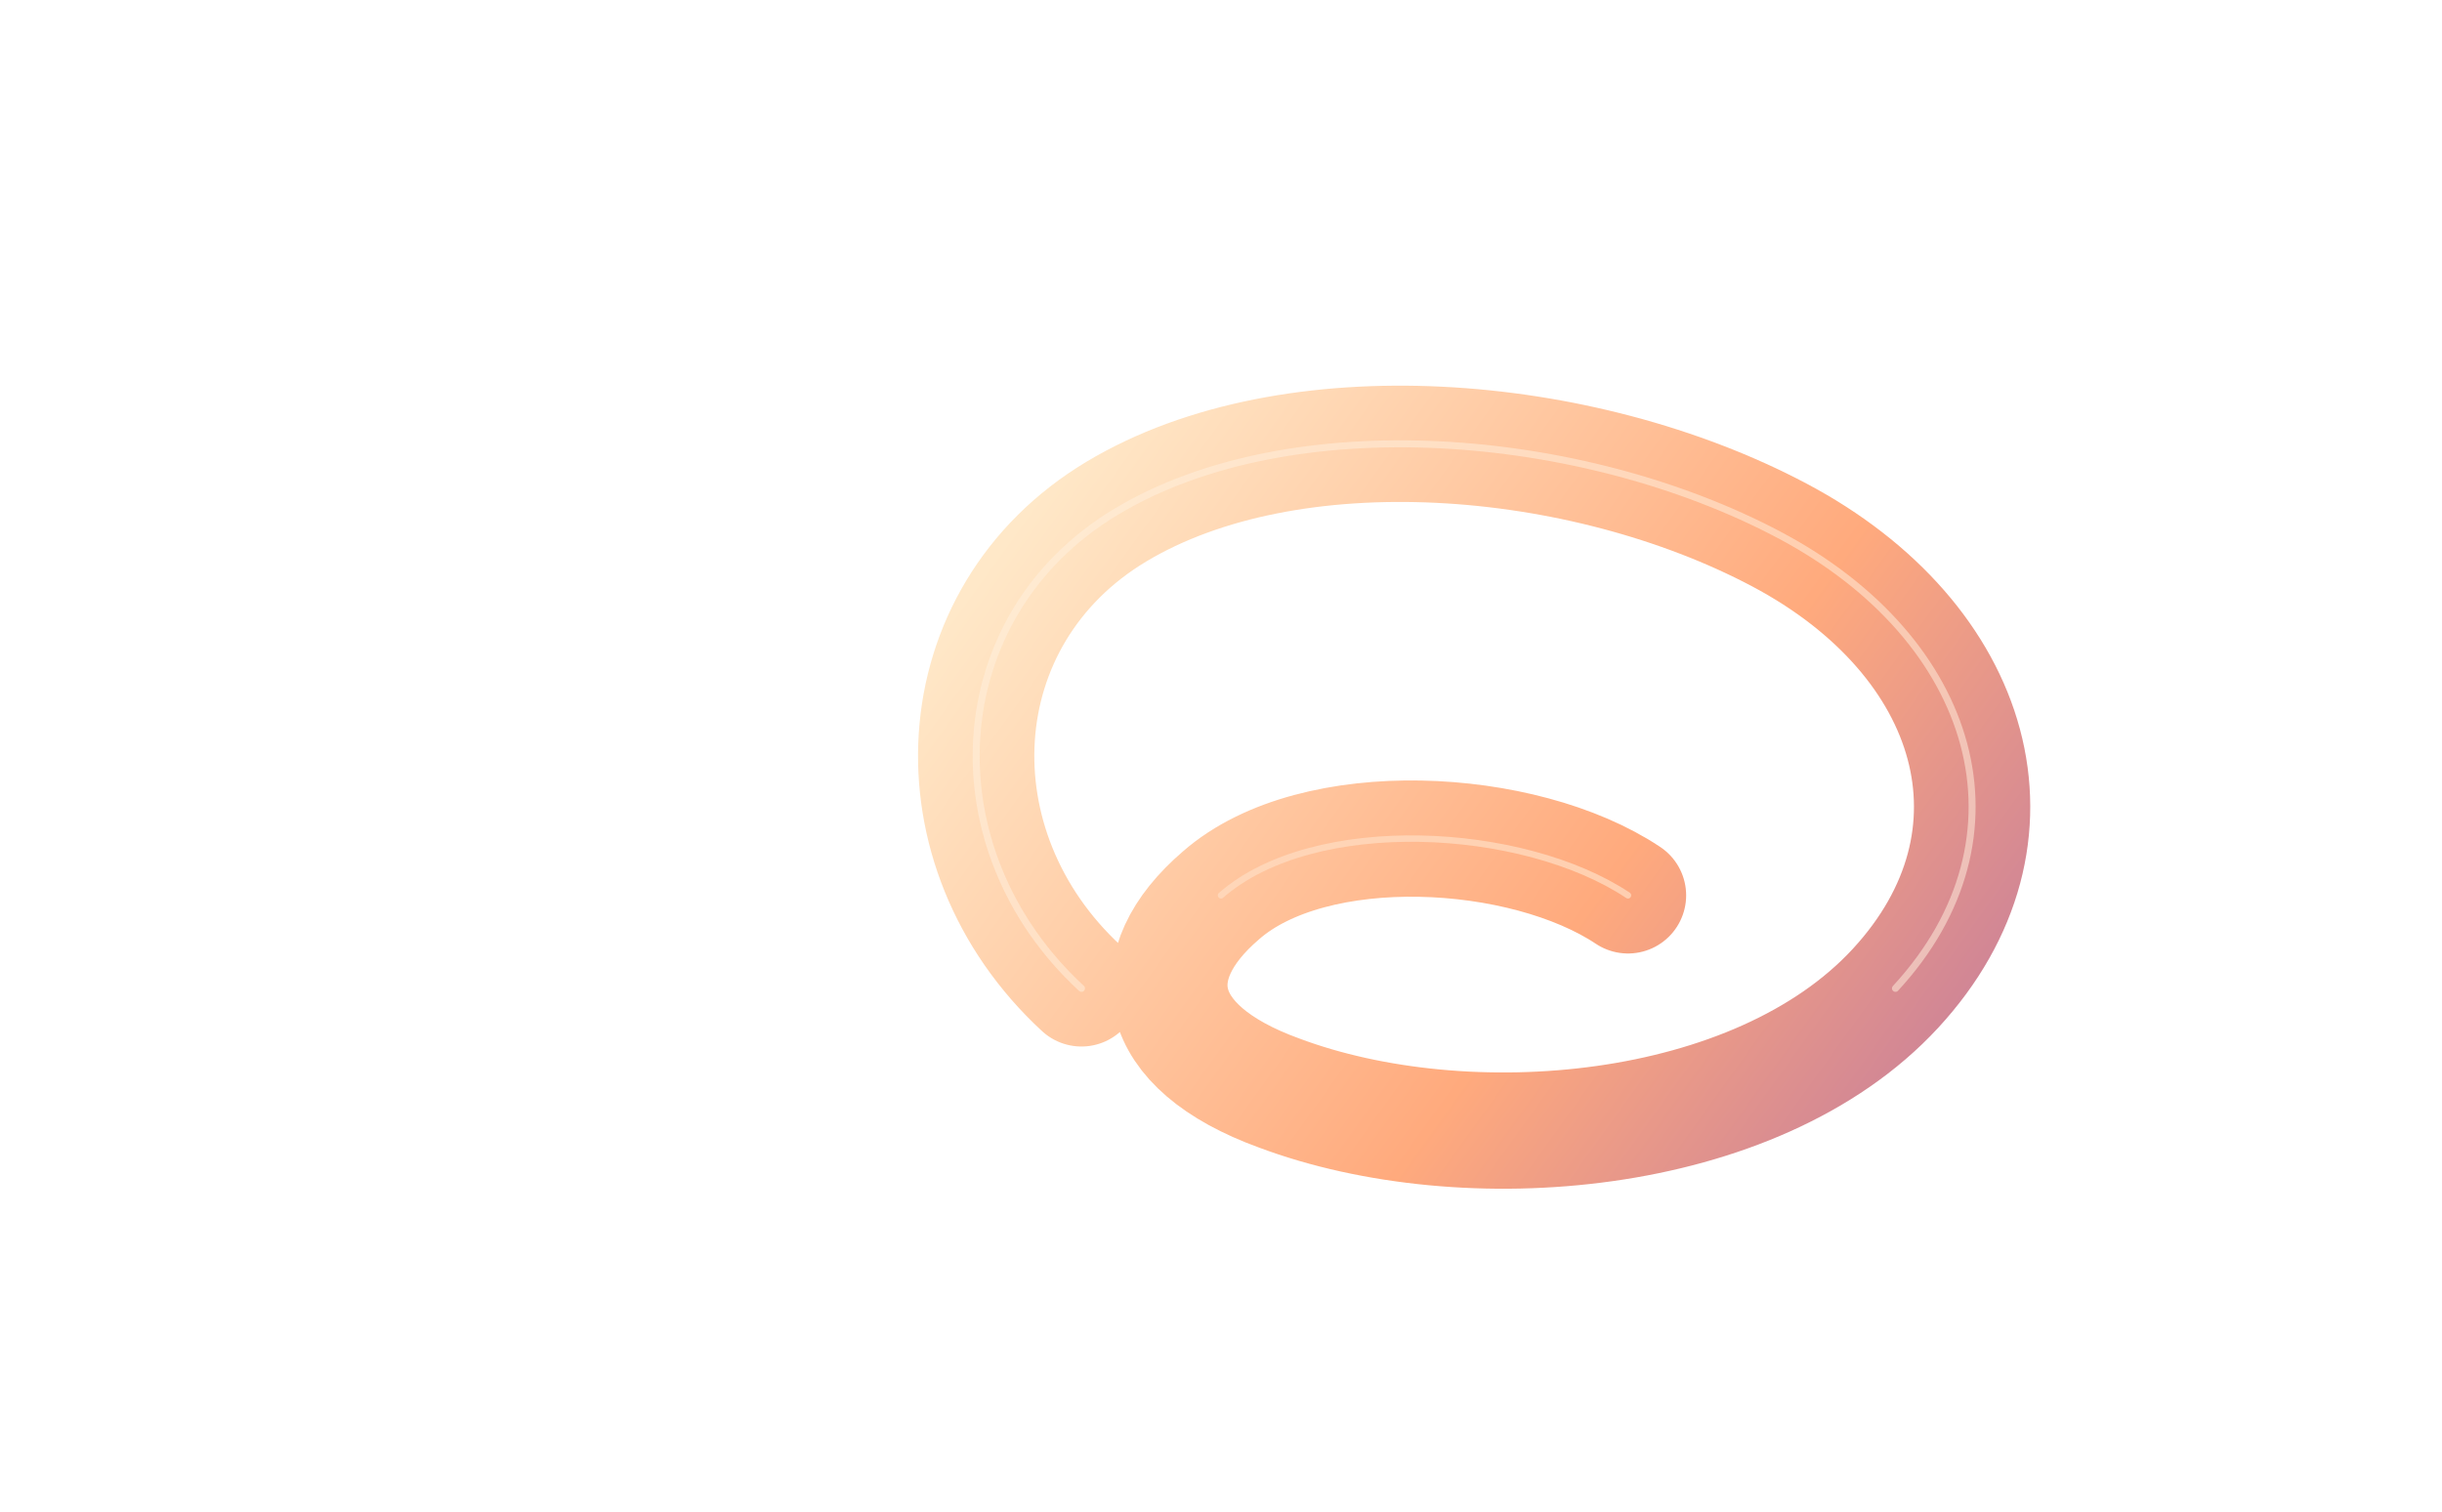
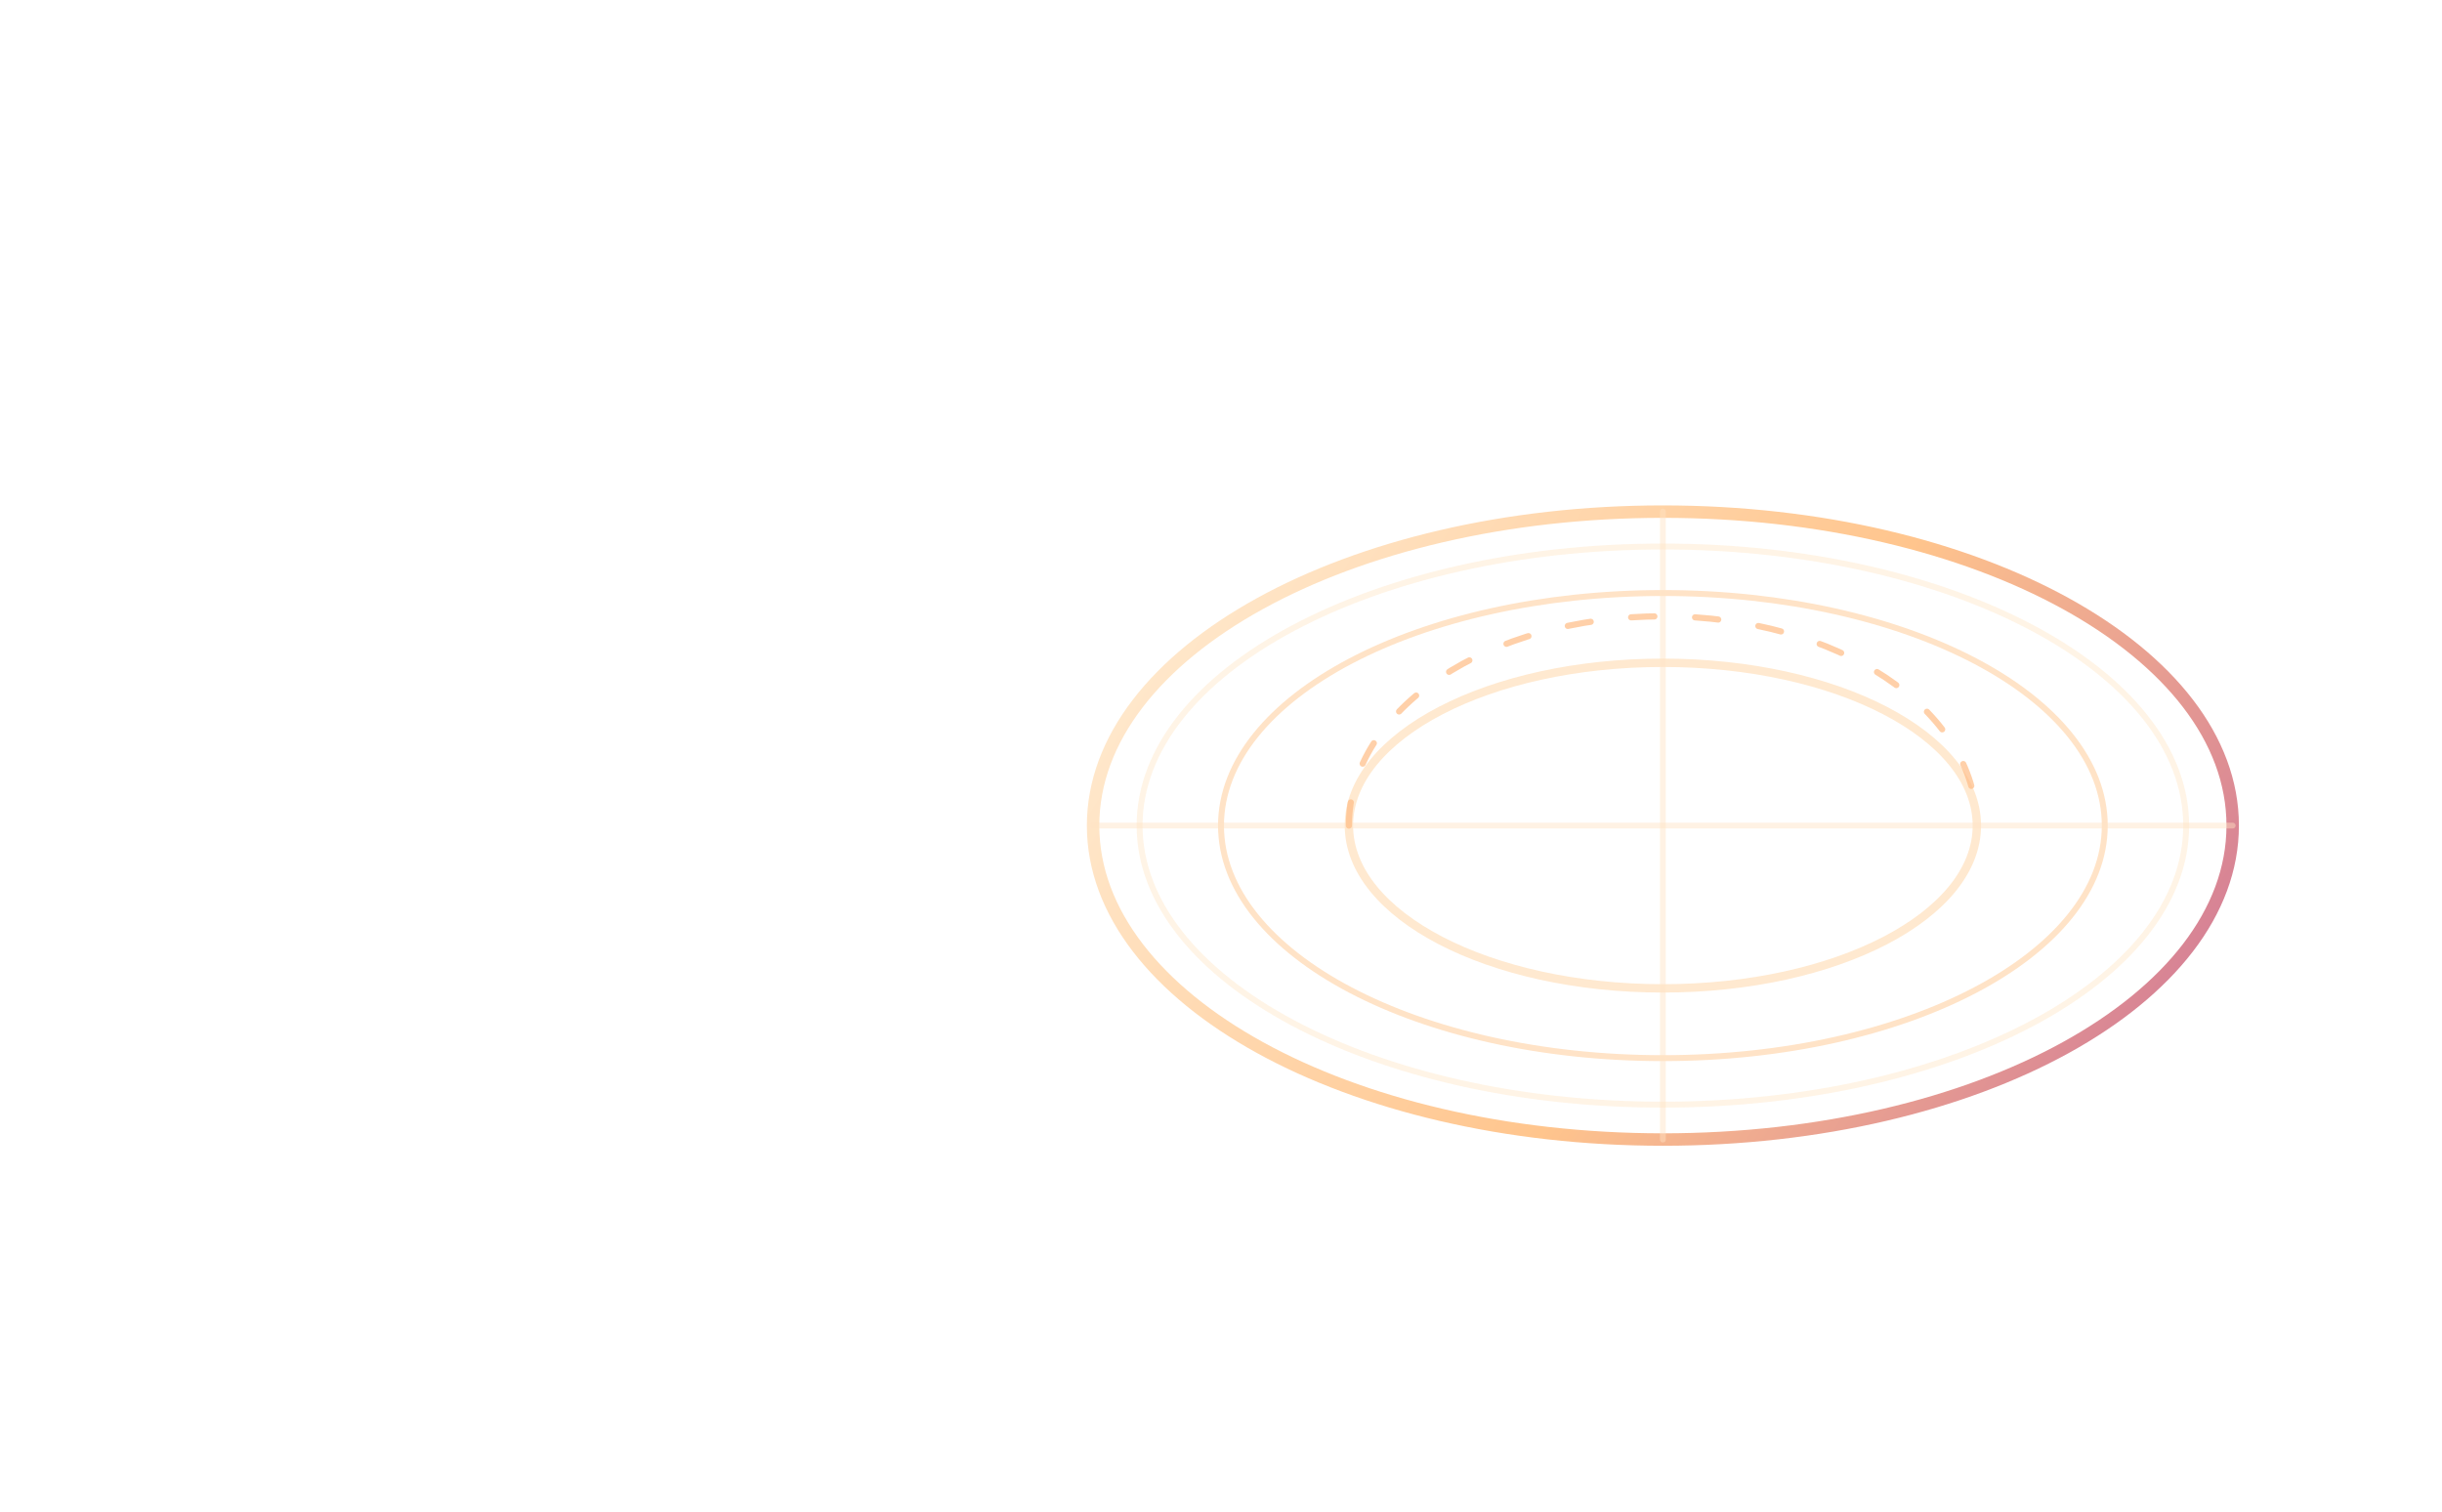
<svg xmlns="http://www.w3.org/2000/svg" width="420" height="260" viewBox="0 0 420 260" fill="none">
  <defs>
-     <linearGradient id="topB-knot" x1="188" y1="72" x2="388" y2="216" gradientUnits="userSpaceOnUse">
-       <stop offset="0" stop-color="#FFE8C8" />
-       <stop offset="0.48" stop-color="#FFAA7D" />
-       <stop offset="1" stop-color="#9F5FAF" />
+     <linearGradient id="topB-torus" x1="182" y1="80" x2="388" y2="210" gradientUnits="userSpaceOnUse">
+       <stop offset="0" stop-color="#FFF2DE" />
+       <stop offset="0.54" stop-color="#FFC58D" />
+       <stop offset="1" stop-color="#C66798" />
    </linearGradient>
  </defs>
-   <path d="M186 170C160 146 162 106 192 88C222 70 272 74 306 92C340 110 350 144 326 170C302 196 252 200 220 188C198 180 196 166 210 154C226 140 262 142 280 154" stroke="url(#topB-knot)" stroke-width="20" stroke-linecap="round" stroke-linejoin="round" />
-   <path d="M186 170C160 146 162 106 192 88C222 70 272 74 306 92C340 110 350 144 326 170" stroke="#FFF1DF" stroke-opacity="0.52" stroke-width="1.2" stroke-linecap="round" stroke-linejoin="round" />
-   <path d="M210 154C226 140 262 142 280 154" stroke="#FFDCC1" stroke-opacity="0.74" stroke-width="1.1" stroke-linecap="round" />
+   <g fill="none" stroke-linecap="round" stroke-linejoin="round">
+     <ellipse cx="286" cy="142" rx="98" ry="54" stroke="url(#topB-torus)" stroke-width="2.14" />
+     <ellipse cx="286" cy="142" rx="54" ry="28" stroke="#FFE5C8" stroke-opacity="0.84" stroke-width="1.44" />
+     <ellipse cx="286" cy="142" rx="76" ry="40" stroke="#FFD3A8" stroke-opacity="0.64" stroke-width="1.02" />
+     <ellipse cx="286" cy="142" rx="90" ry="48" stroke="#FFEAD0" stroke-opacity="0.52" stroke-width="1.02" />
+     <path d="M188 142H384" stroke="#FFE3C3" stroke-opacity="0.46" stroke-width="1" />
+     <path d="M286 88V196" stroke="#FFE3C3" stroke-opacity="0.46" stroke-width="1" />
+     <path d="M232 142C232 122 256 106 286 106C316 106 340 122 340 142" stroke="#FFBD85" stroke-opacity="0.7" stroke-width="1.06" stroke-dasharray="4 7" />
+   </g>
</svg>
